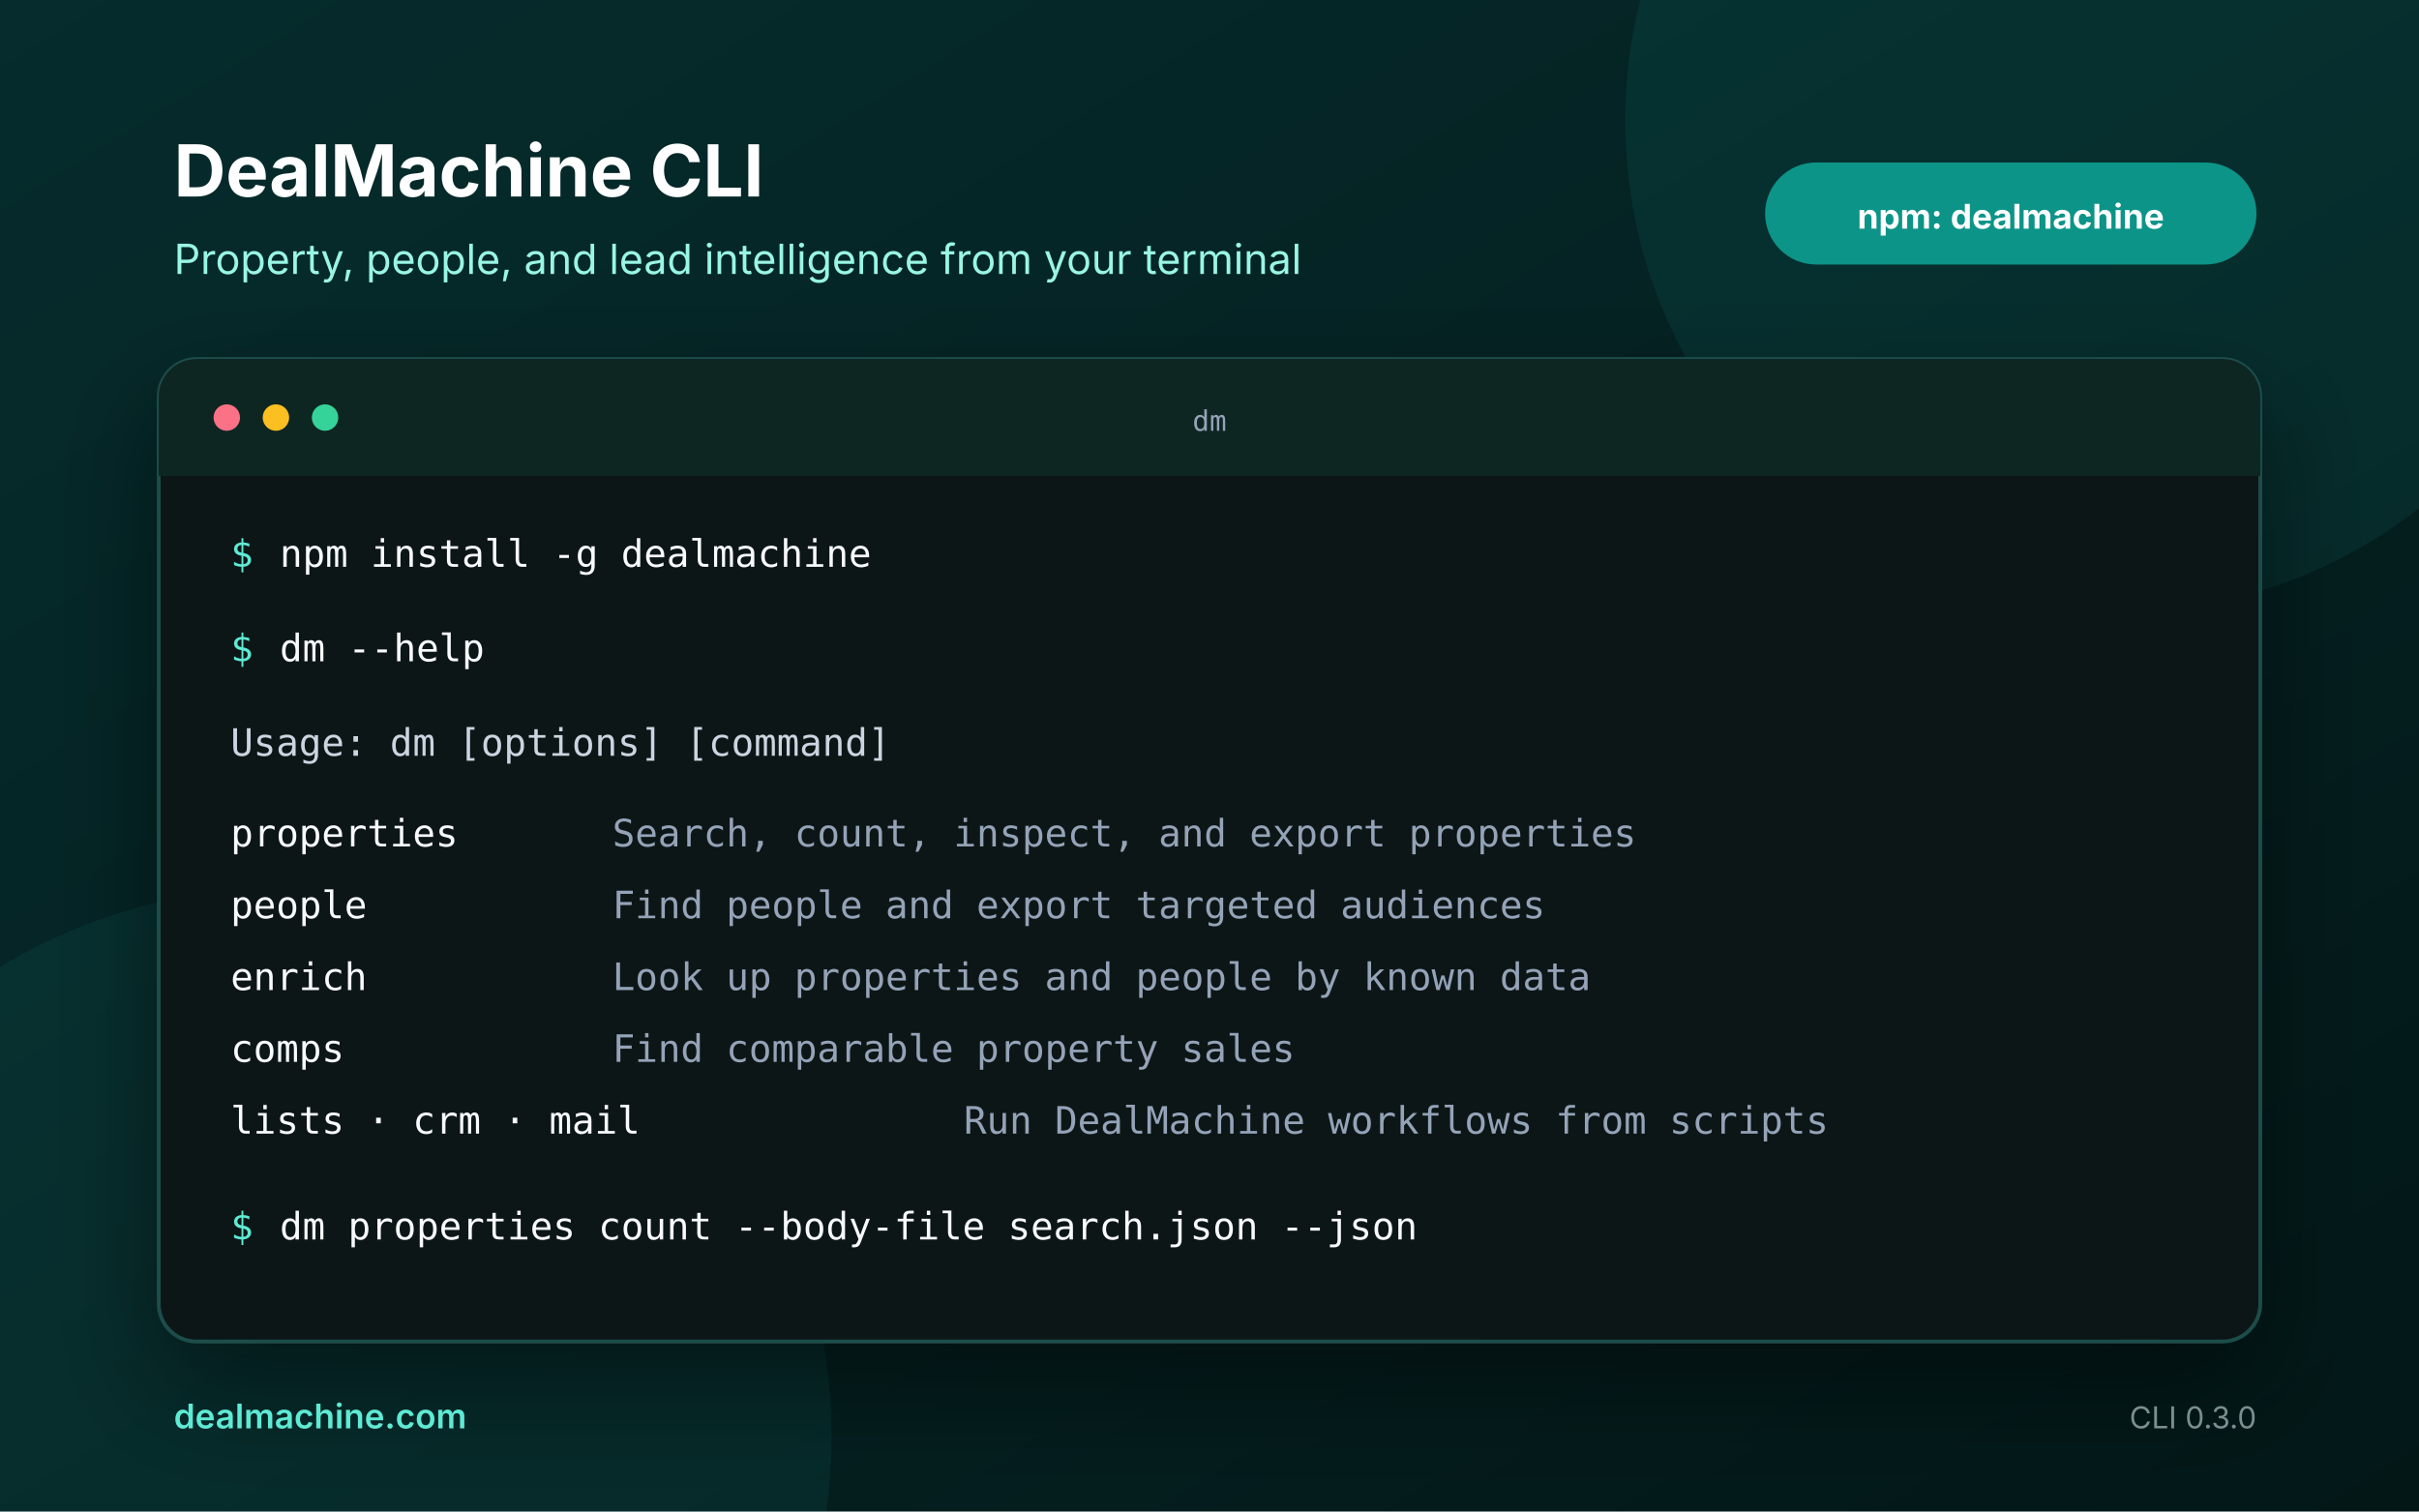
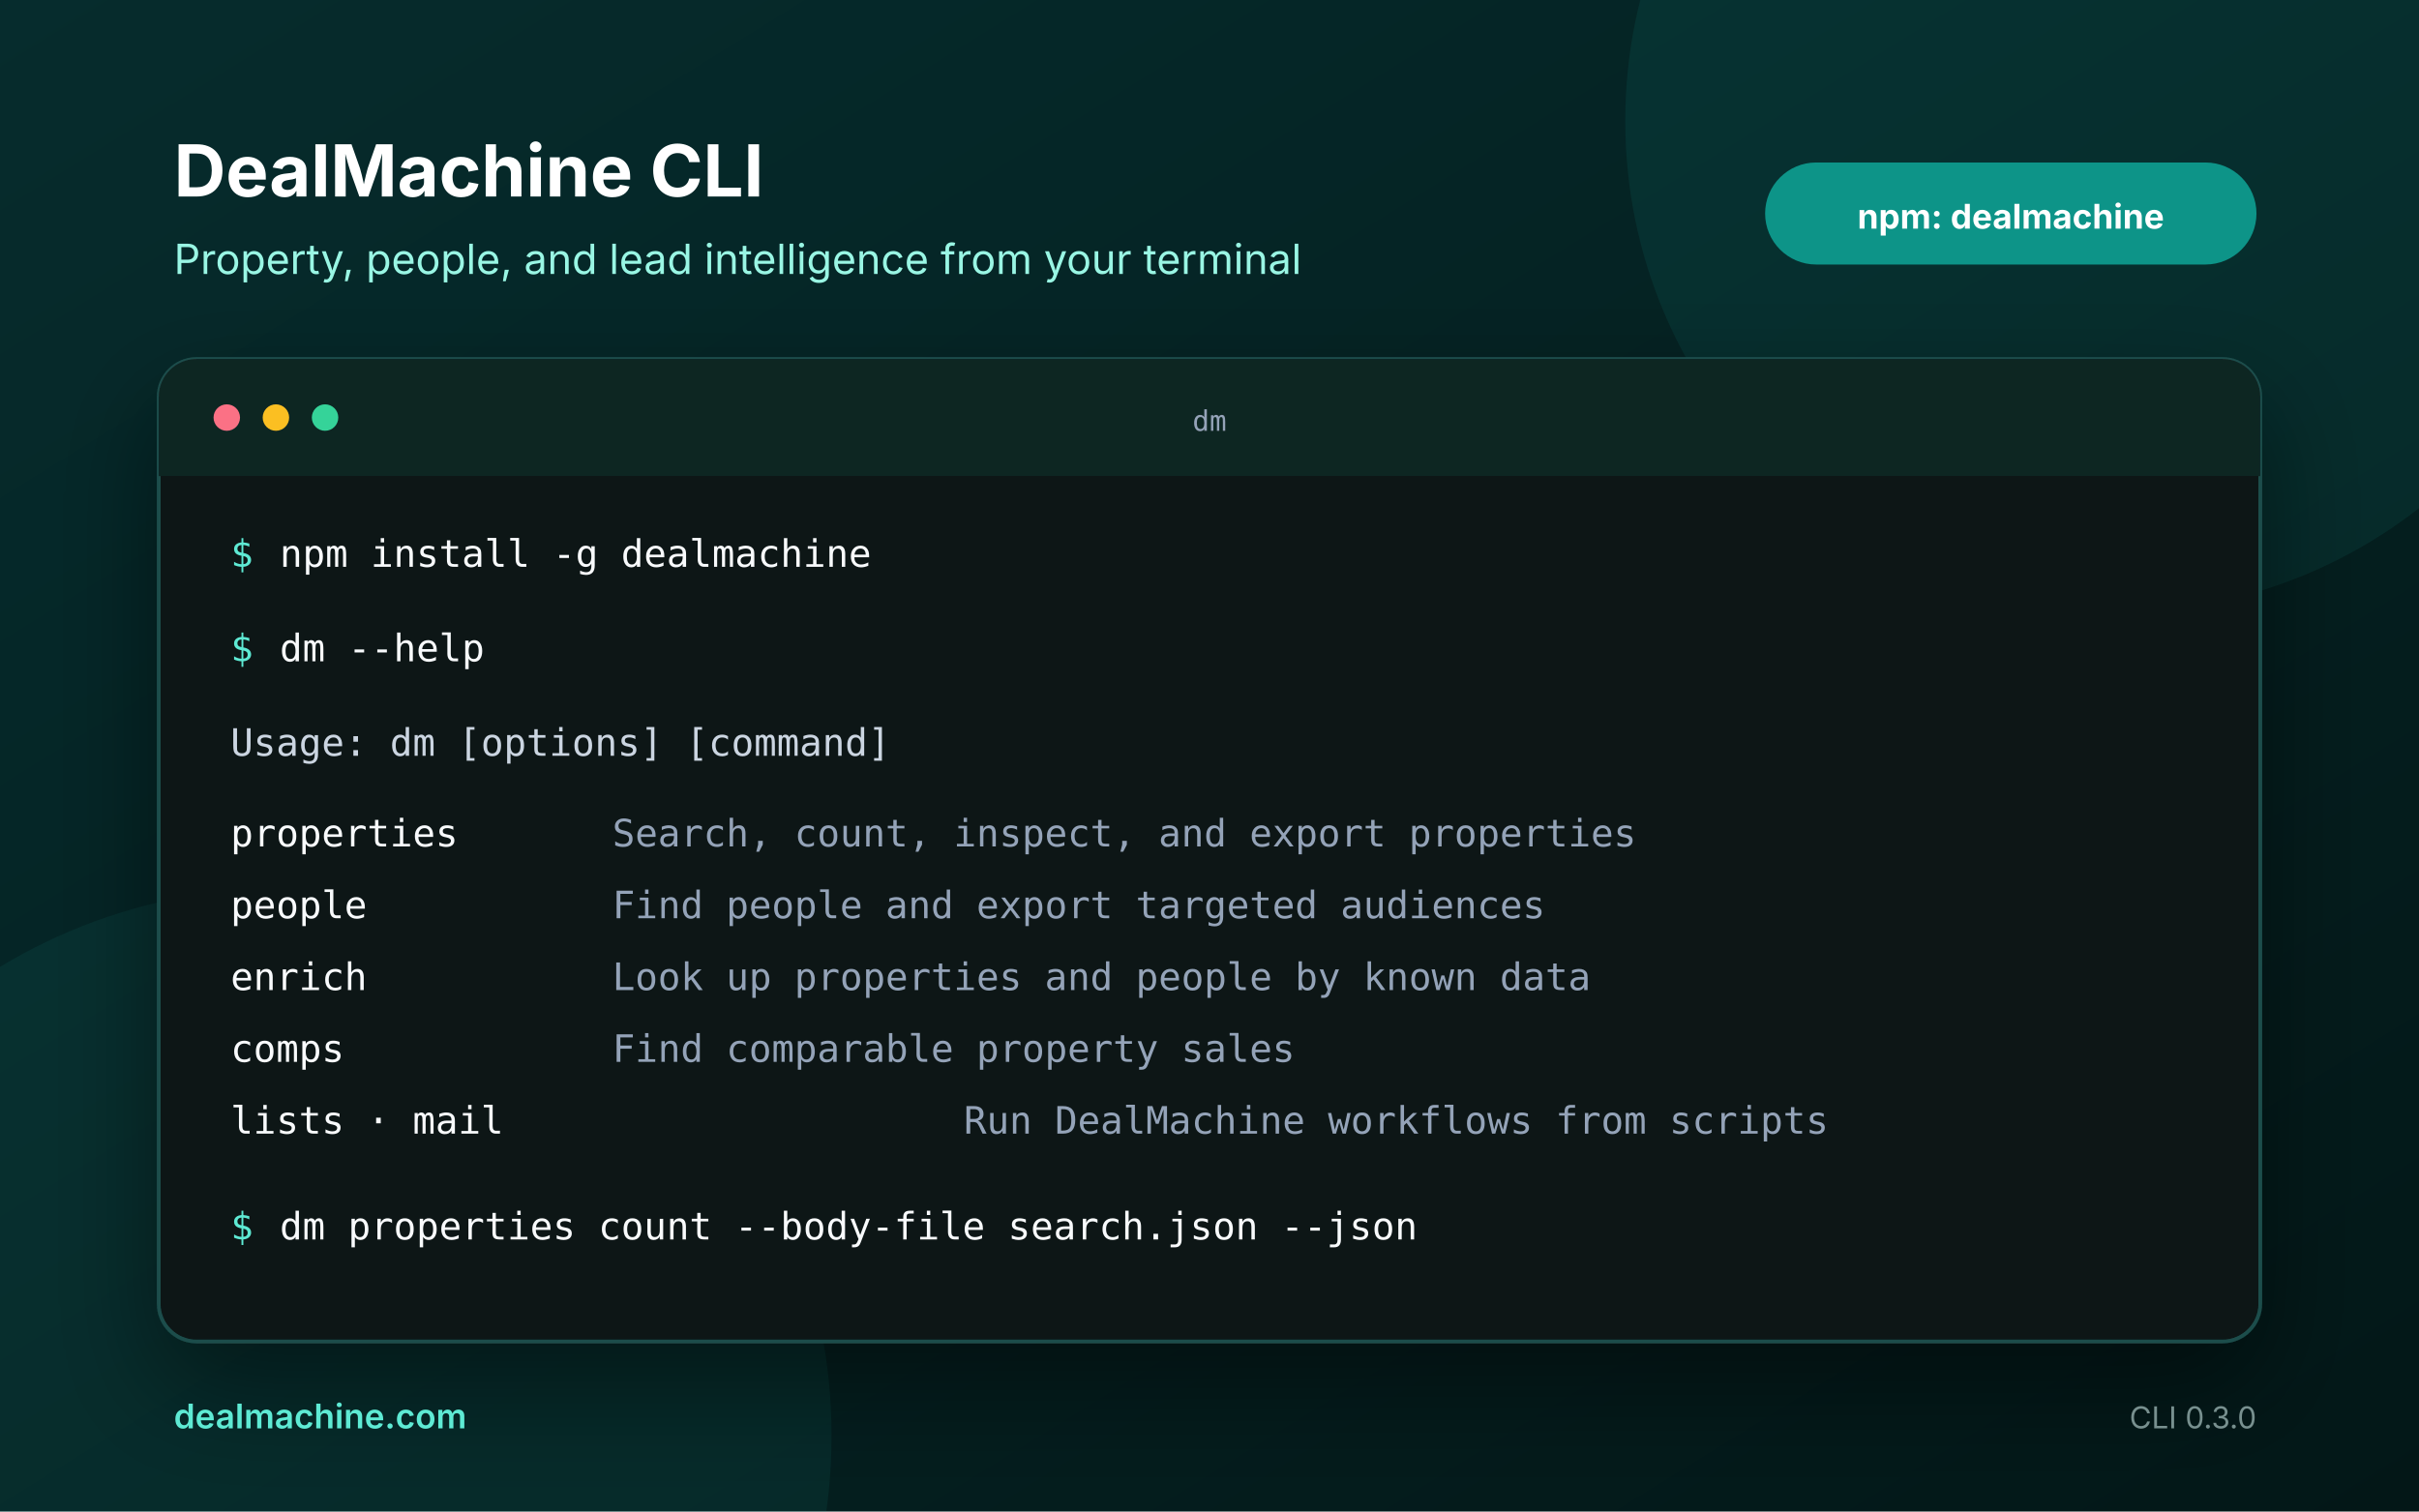
<svg xmlns="http://www.w3.org/2000/svg" width="1280" height="800" viewBox="0 0 1280 800">
  <defs>
    <linearGradient id="background" x1="0" y1="0" x2="1" y2="1">
      <stop offset="0" stop-color="#062c2d" />
      <stop offset="1" stop-color="#031717" />
    </linearGradient>
    <filter id="shadow" x="-20%" y="-20%" width="140%" height="140%">
      <feDropShadow dx="0" dy="24" stdDeviation="28" flood-color="#000000" flood-opacity="0.45" />
    </filter>
  </defs>
  <rect width="1280" height="800" fill="url(#background)" />
  <circle cx="1120" cy="64" r="260" fill="#0d9488" opacity="0.12" />
  <circle cx="150" cy="760" r="290" fill="#14b8a6" opacity="0.08" />
  <text x="92" y="104" fill="#ffffff" font-family="Inter, Arial, sans-serif" font-size="38" font-weight="700">DealMachine CLI</text>
  <text x="92" y="145" fill="#99f6e4" font-family="Inter, Arial, sans-serif" font-size="22">Property, people, and lead intelligence from your terminal</text>
  <g filter="url(#shadow)">
    <rect x="84" y="190" width="1112" height="520" rx="20" fill="#071212" stroke="#1f4d4b" stroke-width="2" />
    <path d="M84 210a20 20 0 0 1 20-20h1072a20 20 0 0 1 20 20v42H84z" fill="#102524" />
    <circle cx="120" cy="221" r="7" fill="#fb7185" />
    <circle cx="146" cy="221" r="7" fill="#fbbf24" />
    <circle cx="172" cy="221" r="7" fill="#34d399" />
    <text x="640" y="228" text-anchor="middle" fill="#94a3b8" font-family="SFMono-Regular, Menlo, monospace" font-size="15">dm</text>
  </g>
  <g font-family="SFMono-Regular, Menlo, Consolas, monospace" font-size="20">
    <text x="122" y="300" fill="#5eead4">$</text>
    <text x="148" y="300" fill="#f8fafc">npm install -g dealmachine</text>
    <text x="122" y="350" fill="#5eead4">$</text>
    <text x="148" y="350" fill="#f8fafc">dm --help</text>
    <text x="122" y="400" fill="#cbd5e1">Usage: dm [options] [command]</text>
    <text x="122" y="448" fill="#f8fafc">properties</text>
    <text x="324" y="448" fill="#94a3b8">Search, count, inspect, and export properties</text>
    <text x="122" y="486" fill="#f8fafc">people</text>
    <text x="324" y="486" fill="#94a3b8">Find people and export targeted audiences</text>
    <text x="122" y="524" fill="#f8fafc">enrich</text>
    <text x="324" y="524" fill="#94a3b8">Look up properties and people by known data</text>
    <text x="122" y="562" fill="#f8fafc">comps</text>
    <text x="324" y="562" fill="#94a3b8">Find comparable property sales</text>
-     <text x="122" y="600" fill="#f8fafc">lists · crm · mail</text>
+     <text x="122" y="600" fill="#f8fafc">lists · mail</text>
    <text x="510" y="600" fill="#94a3b8">Run DealMachine workflows from scripts</text>
    <text x="122" y="656" fill="#5eead4">$</text>
    <text x="148" y="656" fill="#f8fafc">dm properties count --body-file search.json --json</text>
  </g>
  <rect x="934" y="86" width="260" height="54" rx="27" fill="#0d9488" />
  <text x="1064" y="121" text-anchor="middle" fill="#ffffff" font-family="Inter, Arial, sans-serif" font-size="18" font-weight="700">npm: dealmachine</text>
  <text x="92" y="756" fill="#5eead4" font-family="Inter, Arial, sans-serif" font-size="18" font-weight="600">dealmachine.com</text>
  <text x="1194" y="756" text-anchor="end" fill="#78908f" font-family="Inter, Arial, sans-serif" font-size="16">CLI 0.3.0</text>
</svg>
